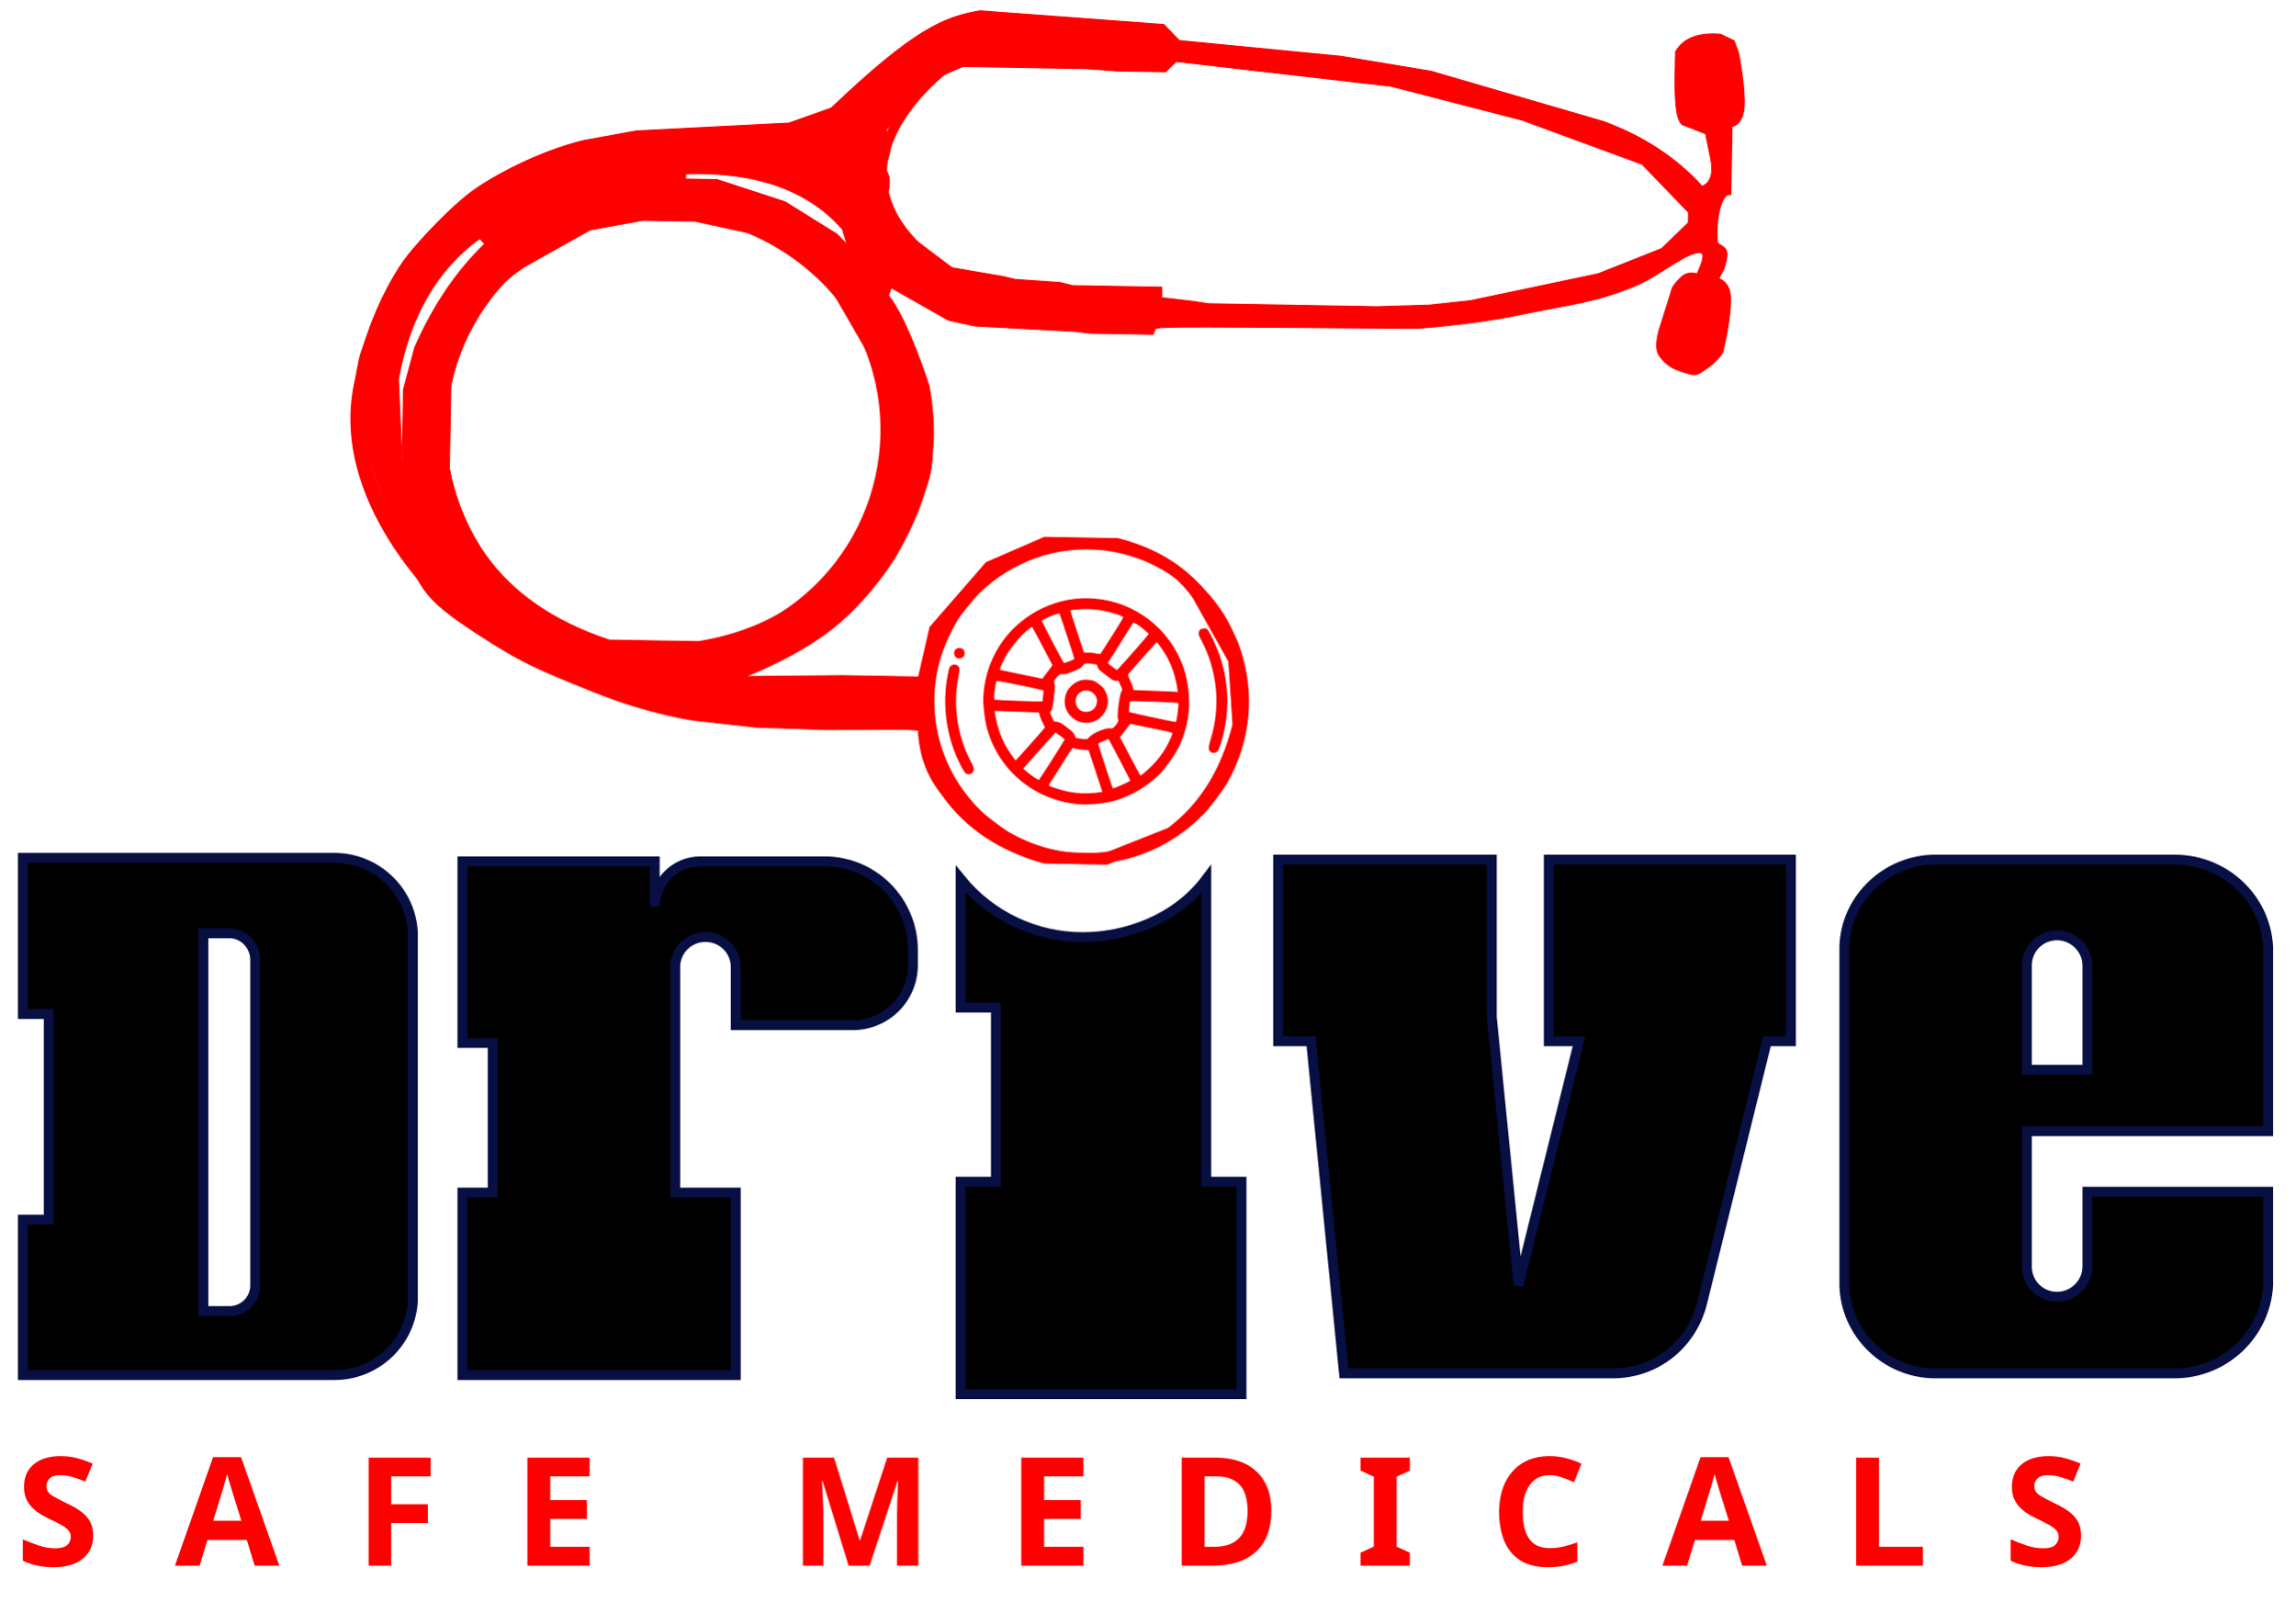
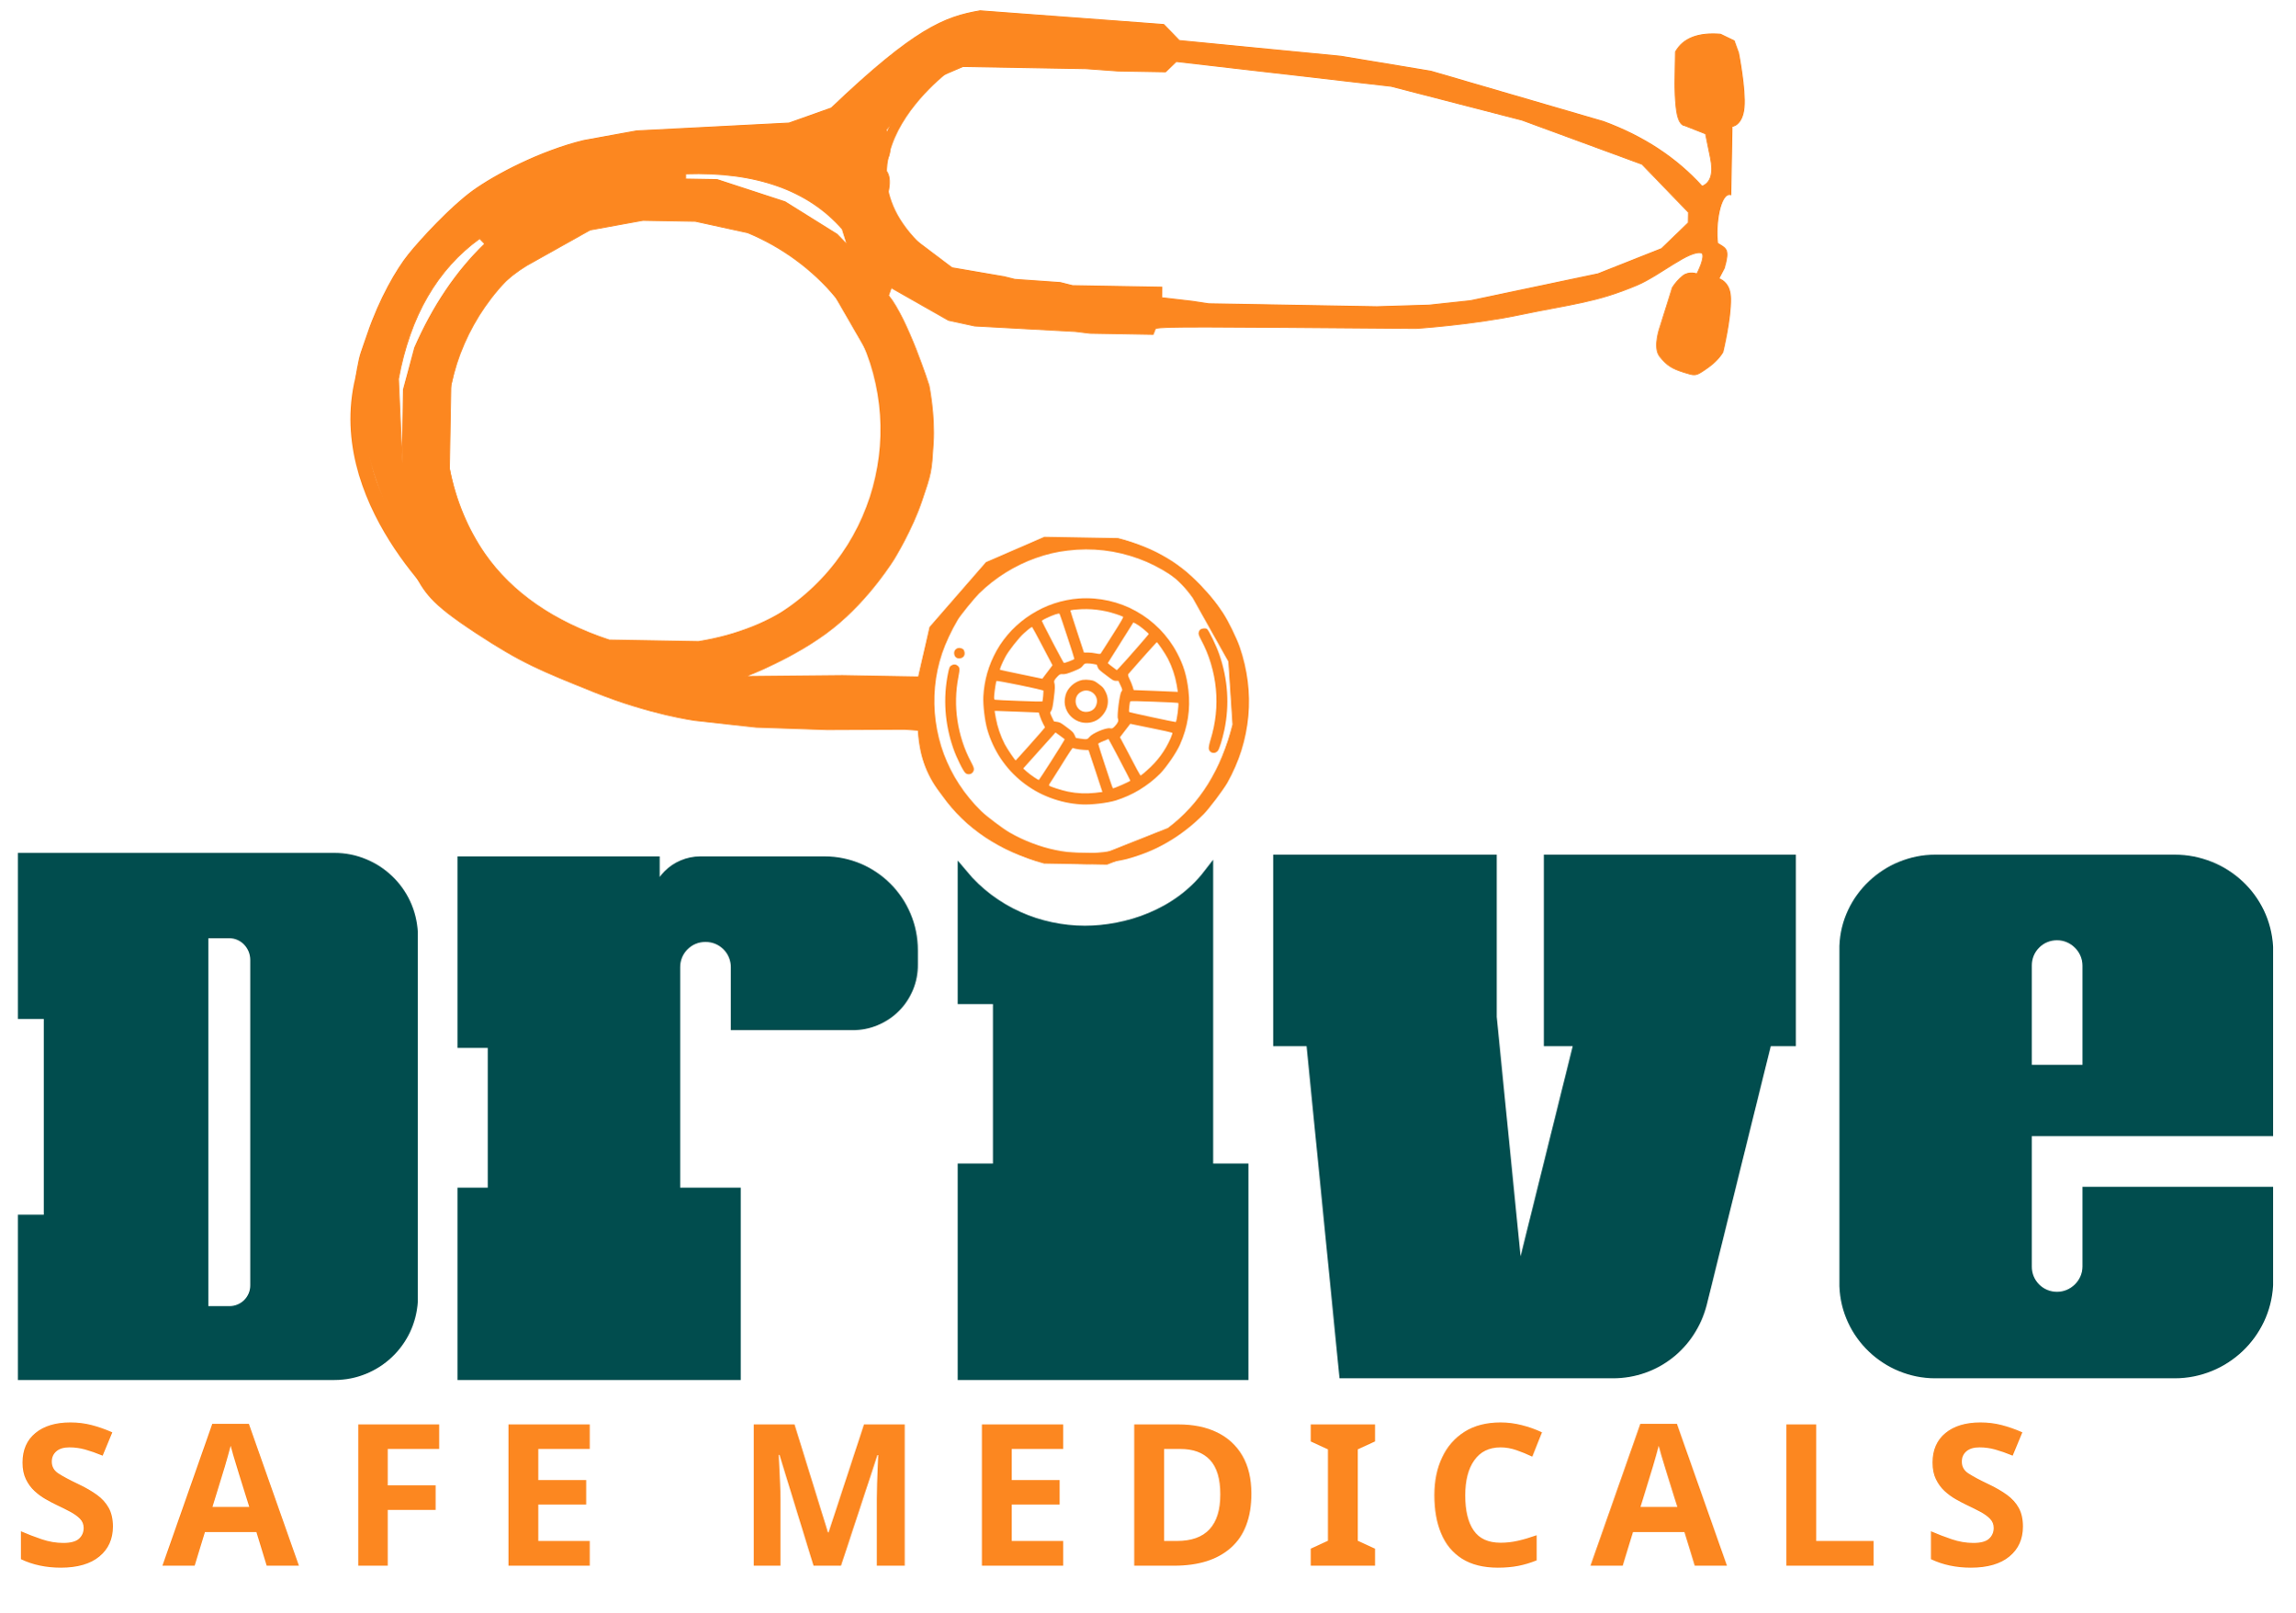
<svg xmlns="http://www.w3.org/2000/svg" width="2320" height="1630" viewBox="0 0 2320 1630">
  <defs>
    <clipPath id="b">
      <rect width="2320" height="1630" />
    </clipPath>
  </defs>
  <g id="a" clip-path="url(#b)">
    <g transform="translate(-413 -754.735)">
-       <path d="M338.03,0a79.362,79.362,0,0,0,79.31-74.69V-447.37a79.471,79.471,0,0,0-79.31-75.46H23.1v157.85H49.28v207.9H23.1V0ZM231.77-64.68H205.59V-446.6h26.18c14.63,0,26.18,12.32,26.18,26.95V-90.86A25.964,25.964,0,0,1,231.77-64.68ZM743.74,0H467.44V-184.5h30.6V-335.7h-30.6V-519.3h194.4v45.9a46.093,46.093,0,0,1,45.9-45.9h126c48.6,0,89.1,39.6,89.1,90v14.4a60.7,60.7,0,0,1-61.2,61.2H743.74v-58.5a30.347,30.347,0,0,0-30.6-30.6,30.348,30.348,0,0,0-30.6,30.6v227.7h61.2Z" transform="translate(413 2144.737)" stroke="#080f43" stroke-width="10" />
-       <path d="M365.4,0c43.2,0,79.2-28.8,90-70.2l65.7-265.5h24.3V-519.3H300.6v183.6h30.6L270-89.1,243-360V-519.3H27v183.6H60.3L93.6,0ZM933.3,0c50.4,0,91.8-39.6,94.5-89.1v-94.5H845.1V-108c0,17.1-14.4,30.6-30.6,30.6A30.347,30.347,0,0,1,783.9-108V-244.8h243.9V-431.1c-2.7-49.5-44.1-88.2-94.5-88.2H691.2c-48.6,0-90,38.7-91.8,87.3V-88.2C601.2-38.7,642.6,0,691.2,0ZM845.1-306.9H783.9V-412.2a30.347,30.347,0,0,1,30.6-30.6c16.2,0,30.6,13.5,30.6,30.6Z" transform="translate(1678 2143)" stroke="#080f43" stroke-width="10" />
-       <path d="M306.971,137.916V-76.821H271.357V-382.69c-31.425,41.9-82.752,58.66-124.652,58.66A158.773,158.773,0,0,1,23.1-382.69V-252.8H58.715V-76.821H23.1V137.916Z" transform="translate(1361 2026.084)" stroke="#080f43" stroke-width="10" />
+       <path d="M338.03,0a79.362,79.362,0,0,0,79.31-74.69V-447.37a79.471,79.471,0,0,0-79.31-75.46H23.1v157.85H49.28v207.9H23.1V0ZM231.77-64.68H205.59V-446.6h26.18c14.63,0,26.18,12.32,26.18,26.95V-90.86A25.964,25.964,0,0,1,231.77-64.68ZM743.74,0H467.44V-184.5h30.6V-335.7h-30.6V-519.3h194.4v45.9a46.093,46.093,0,0,1,45.9-45.9h126c48.6,0,89.1,39.6,89.1,90v14.4a60.7,60.7,0,0,1-61.2,61.2H743.74v-58.5a30.347,30.347,0,0,0-30.6-30.6,30.348,30.348,0,0,0-30.6,30.6v227.7h61.2Z" transform="translate(413 2144.737)" fill="#014d4e" stroke="#014d4e" stroke-width="10" />
+       <path d="M365.4,0c43.2,0,79.2-28.8,90-70.2l65.7-265.5h24.3V-519.3H300.6v183.6h30.6L270-89.1,243-360V-519.3H27v183.6H60.3L93.6,0ZM933.3,0c50.4,0,91.8-39.6,94.5-89.1v-94.5H845.1V-108c0,17.1-14.4,30.6-30.6,30.6A30.347,30.347,0,0,1,783.9-108V-244.8h243.9V-431.1c-2.7-49.5-44.1-88.2-94.5-88.2H691.2c-48.6,0-90,38.7-91.8,87.3V-88.2C601.2-38.7,642.6,0,691.2,0ZM845.1-306.9H783.9V-412.2a30.347,30.347,0,0,1,30.6-30.6c16.2,0,30.6,13.5,30.6,30.6Z" transform="translate(1678 2143)" fill="#014d4e" stroke="#014d4e" stroke-width="10" />
+       <path d="M306.971,123.62V-85.22H271.357V-382.69C239.932-341.941,188.6-325.641,146.7-325.641c-46.09,0-92.18-19.356-123.6-57.049v126.323H58.715V-85.22H23.1V123.62Z" transform="translate(1363 2021.117)" fill="#014d4e" stroke="#014d4e" stroke-width="10" />
      <g transform="translate(77.13 50)">
        <g transform="translate(1203.525 1445.93) rotate(-53)">
          <g transform="translate(0)">
-             <path d="M149.961-511.257c-32.414,2.958-65.471,16.593-90.038,37.109A164.912,164.912,0,0,0,33.554-247.959c5.917,7.846,19.487,21.931,27.333,28.3,23.667,19.23,52.094,31.385,83.929,35.758,7.782,1.093,31.771,1.093,39.874.064,48.556-6.431,90.3-32.349,117.371-72.8,5.531-8.232,13.827-24.632,17.365-34.343a199.408,199.408,0,0,0,8.489-34.15c1.608-11.448,1.608-32.735-.064-44.376a193.532,193.532,0,0,0-8.425-34.15c-1.286-3.473-4.566-11-7.4-16.657-14.856-30.292-37.559-54.216-67.336-71C216.976-506.884,182.182-514.216,149.961-511.257Zm36.658,11.834a157.544,157.544,0,0,1,63.22,24.31,139.329,139.329,0,0,1,25.275,21.095,153.108,153.108,0,0,1,40.775,133.836,152.4,152.4,0,0,1-40.839,79.555c-24.568,25.339-55.7,40.9-91.646,45.791-7.846,1.093-29.455,1.093-37.3,0-36.08-4.888-67.979-20.966-92.418-46.627C30.725-265.517,16.64-295.358,12.2-329.316c-.965-7.846-.965-28.169,0-36.015,6.174-47.463,32.157-88.045,72.159-112.87,19.873-12.284,41.032-19.23,68.172-22.445C157.422-501.225,180.188-500.389,186.62-499.424Z" transform="translate(-0.313 511.902)" fill="#ff0000" />
-             <path d="M189.577-467.44c-2.38,2.315-2.187,5.531.45,7.718,2.444,2.058,5.209,1.865,7.46-.707,1.672-1.865,1.8-3.473.45-5.981A5.133,5.133,0,0,0,189.577-467.44Z" transform="translate(-67.261 496.639)" fill="#ff0000" />
-             <path d="M121.508-457.37a143.237,143.237,0,0,0-57.174,49.65C58.353-398.845,51.6-385.339,51.6-382.381a5.192,5.192,0,0,0,7.46,4.695c1.544-.643,2.508-2.058,4.952-7.267a131.11,131.11,0,0,1,60.969-61.869c7.46-3.666,8.554-4.631,8.554-7.782a4.9,4.9,0,0,0-3.023-4.566C128.39-460.329,127.232-460.136,121.508-457.37Z" transform="translate(-18.615 493.322)" fill="#ff0000" />
-             <path d="M184.618-417a105.928,105.928,0,0,0-45.148,17.236c-7.4,5.081-18.458,15.692-24.117,23.153-27.012,35.758-28.3,84.186-3.151,121.809,5.209,7.782,16.528,19.68,23.924,25.146a109.822,109.822,0,0,0,48.364,19.487c9.132,1.222,27.269.386,35.63-1.543,19.423-4.566,35.372-13.12,49.2-26.3,10.612-10.1,17.493-19.551,23.153-31.706a104.069,104.069,0,0,0-15.628-112.484C254.269-408.19,218.64-421.631,184.618-417Zm30.742,11.512c6.753,1.351,9.9,2.315,9.9,2.894,0,.322-4.116,9.325-9.2,20.066l-9.261,19.551H189.763L180.5-382.529c-5.081-10.8-9.261-19.809-9.261-20.066,0-.643,6.817-2.444,13.313-3.473C191.435-407.225,208.543-406.9,215.36-405.488Zm-44.569,28.169c5.6,11.769,10.1,21.738,10.1,22.188,0,.643-8.554,5.981-9.518,5.981-.515-.064-26.947-38.009-27.526-39.488-.193-.579.9-1.672,3.087-3.023,4.695-2.958,12.284-6.946,13.12-7.01C160.436-398.671,165.26-389.024,170.791-377.319Zm70.1-19.358c6.882,3.537,12.155,7.074,11.769,8.1-.579,1.351-27.012,39.424-27.462,39.424-.965,0-9.583-5.4-9.583-6.045,0-1.158,20.13-43.476,20.709-43.476A29.049,29.049,0,0,1,240.892-396.677ZM148.6-362.206l11.705,16.85-2.444,3.473a58.372,58.372,0,0,0-3.987,6.946c-.836,1.929-1.608,3.6-1.736,3.73-.129.257-44.119-3.28-44.5-3.6-.515-.322,3.987-13.441,6.431-18.779a98.97,98.97,0,0,1,15.757-23.153l4.888-5.209,1.093,1.415C136.448-379.7,142.171-371.467,148.6-362.206Zm117.95-15.114a97.2,97.2,0,0,1,20.13,34.15,67.492,67.492,0,0,1,2.251,7.653c0,.707-4.052,1.222-21.352,2.637-11.769.965-21.8,1.736-22.188,1.736-.45,0-1.672-1.8-2.637-4.052a45.884,45.884,0,0,0-4.18-7.01l-2.38-3.087,12.734-18.265c6.946-10.1,12.863-18.329,13.055-18.394A35.78,35.78,0,0,1,266.553-377.319ZM201.532-351.98c2.38.322,3.087.772,4.373,2.83,1.158,1.8,3.473,3.6,8.682,6.689,6.045,3.6,7.589,4.245,10.162,4.245,2.7,0,3.216.257,4.759,2.315a34.828,34.828,0,0,1,3.216,5.274l1.479,3.023-1.415,2.251c-1.286,2.058-1.415,3.087-1.415,11.7,0,8.811.064,9.518,1.479,11.383l1.479,1.994-2.38,4.5c-2.251,4.245-2.444,4.5-4.631,4.5-2.958,0-22.381,11.062-23.86,13.634-1.158,1.994-3.409,2.573-8.1,2.058-3.023-.386-3.473-.643-4.438-2.573-1.736-3.666-14.728-11.255-19.358-11.319-3.344-.064-3.987-.643-7.01-6.3l-2.187-4.052,1.544-2.894c1.415-2.637,1.544-3.666,1.544-11.062s-.129-8.425-1.544-11l-1.544-2.83,2.251-4.373c2.187-4.116,2.38-4.309,4.566-4.309,1.672,0,4.759-1.415,11.962-5.6,8.875-5.145,10.676-6.431,13.12-9.454C195.165-352.43,197.031-352.623,201.532-351.98ZM154.391-319.63c.064.064.129,2.637.129,5.788v5.724l-2.058.322c-3.987.643-46.177,3.923-46.5,3.6-.643-.707-1.093-10.162-.707-14.792l.45-4.823,24.246,2.058C143.265-320.6,154.262-319.63,154.391-319.63Zm136.987,7.589c-.193,3.987-.45,7.46-.707,7.718-.45.386-40.324-2.573-46.241-3.409l-2.444-.386v-5.724a40.675,40.675,0,0,1,.193-5.788c.064,0,11-.965,24.246-2.058l24.117-2.058.514,2.251A52.67,52.67,0,0,1,291.378-312.041ZM153.49-293.39a56.343,56.343,0,0,0,3.987,7.074l2.765,4.116-12.67,18.329L134.9-245.606l-5.145-5.338a88.475,88.475,0,0,1-15.5-22.574c-2.7-5.66-6.689-16.914-6.689-18.779,0-.579.772-.9,2.444-.965,1.286,0,9.776-.707,18.779-1.479,9-.836,18.008-1.544,19.937-1.608l3.537-.064Zm114.22-1.351c11.512.965,21.03,1.8,21.159,1.929.515.45-3.987,13.634-6.431,18.844a96.316,96.316,0,0,1-16.014,23.346l-4.823,5.016L248.931-264,236.2-282.329l2.187-3.023a55.541,55.541,0,0,0,4.18-7.074c1.286-2.573,2.38-3.987,3.151-3.987C246.294-296.413,256.2-295.642,267.711-294.741ZM176.579-275.7c2.573,1.479,4.695,2.7,4.759,2.765.257.129-19.744,42.382-20.323,42.961-.514.514-16.786-8.554-16.786-9.39s26.626-39.038,27.2-39.038A34.049,34.049,0,0,1,176.579-275.7Zm62.77,17.107c7.46,10.676,13.57,19.68,13.57,20,0,1.222-16.207,10.419-16.979,9.647s-20.387-43.218-20.194-43.733c.322-.9,8.361-5.66,9.325-5.531C225.521-278.148,231.953-269.337,239.349-258.6ZM216-245.284c5.081,10.612,9.2,19.615,9.2,20.066.064.386-2.38,1.286-5.531,2.058a90.7,90.7,0,0,1-40.324.386,65.7,65.7,0,0,1-7.911-1.865c-.386-.322,2.187-5.981,14.535-31.964l3.794-8.1,8.554.064,8.554.064Z" transform="translate(-33.812 478.356)" fill="#ff0000" />
-             <path d="M236.141-288.487c-4.759,1.994-7.846,4.438-10.226,8.039a21.978,21.978,0,0,0,8.94,32.221c4.888,2.315,12.927,2.38,17.686.193a20.867,20.867,0,0,0,10.8-10.29c1.929-3.859,2.122-4.823,2.122-10.1,0-5.338-.129-6.11-2.187-9.84a26.824,26.824,0,0,0-4.5-6.045C252.734-289.645,243.151-291.445,236.141-288.487Zm13.249,10.933c7.4,4.18,7.139,15.371-.514,19.037-4.952,2.38-9.454,1.479-13.12-2.7C227.844-270.222,238.906-283.471,249.389-277.554Z" transform="translate(-79.482 432.678)" fill="#ff0000" />
-             <path d="M398.915-180.129c-1.029.45-2.444,2.573-4.052,6.11A131.406,131.406,0,0,1,319.681-105.4c-3.923,1.415-7.332,3.087-8.168,3.987-3.151,3.344-.707,8.554,3.987,8.554,2.637,0,11.962-3.344,20.709-7.4a142.512,142.512,0,0,0,57.818-49.971c5.4-8.039,13.12-23.024,13.12-25.468,0-1.994-3.344-5.274-5.274-5.209A6.98,6.98,0,0,0,398.915-180.129Z" transform="translate(-110.865 393.778)" fill="#ff0000" />
+             <path d="M149.961-511.257c-32.414,2.958-65.471,16.593-90.038,37.109A164.912,164.912,0,0,0,33.554-247.959c5.917,7.846,19.487,21.931,27.333,28.3,23.667,19.23,52.094,31.385,83.929,35.758,7.782,1.093,31.771,1.093,39.874.064,48.556-6.431,90.3-32.349,117.371-72.8,5.531-8.232,13.827-24.632,17.365-34.343a199.408,199.408,0,0,0,8.489-34.15c1.608-11.448,1.608-32.735-.064-44.376a193.532,193.532,0,0,0-8.425-34.15c-1.286-3.473-4.566-11-7.4-16.657-14.856-30.292-37.559-54.216-67.336-71C216.976-506.884,182.182-514.216,149.961-511.257Zm36.658,11.834a157.544,157.544,0,0,1,63.22,24.31,139.329,139.329,0,0,1,25.275,21.095,153.108,153.108,0,0,1,40.775,133.836,152.4,152.4,0,0,1-40.839,79.555c-24.568,25.339-55.7,40.9-91.646,45.791-7.846,1.093-29.455,1.093-37.3,0-36.08-4.888-67.979-20.966-92.418-46.627C30.725-265.517,16.64-295.358,12.2-329.316c-.965-7.846-.965-28.169,0-36.015,6.174-47.463,32.157-88.045,72.159-112.87,19.873-12.284,41.032-19.23,68.172-22.445C157.422-501.225,180.188-500.389,186.62-499.424Z" transform="translate(-0.313 511.902)" fill="#fc8720" />
+             <path d="M189.577-467.44c-2.38,2.315-2.187,5.531.45,7.718,2.444,2.058,5.209,1.865,7.46-.707,1.672-1.865,1.8-3.473.45-5.981A5.133,5.133,0,0,0,189.577-467.44Z" transform="translate(-67.261 496.639)" fill="#fc8720" />
+             <path d="M121.508-457.37a143.237,143.237,0,0,0-57.174,49.65C58.353-398.845,51.6-385.339,51.6-382.381a5.192,5.192,0,0,0,7.46,4.695c1.544-.643,2.508-2.058,4.952-7.267a131.11,131.11,0,0,1,60.969-61.869c7.46-3.666,8.554-4.631,8.554-7.782a4.9,4.9,0,0,0-3.023-4.566C128.39-460.329,127.232-460.136,121.508-457.37Z" transform="translate(-18.615 493.322)" fill="#fc8720" />
+             <path d="M184.618-417a105.928,105.928,0,0,0-45.148,17.236c-7.4,5.081-18.458,15.692-24.117,23.153-27.012,35.758-28.3,84.186-3.151,121.809,5.209,7.782,16.528,19.68,23.924,25.146a109.822,109.822,0,0,0,48.364,19.487c9.132,1.222,27.269.386,35.63-1.543,19.423-4.566,35.372-13.12,49.2-26.3,10.612-10.1,17.493-19.551,23.153-31.706a104.069,104.069,0,0,0-15.628-112.484C254.269-408.19,218.64-421.631,184.618-417Zm30.742,11.512c6.753,1.351,9.9,2.315,9.9,2.894,0,.322-4.116,9.325-9.2,20.066l-9.261,19.551H189.763L180.5-382.529c-5.081-10.8-9.261-19.809-9.261-20.066,0-.643,6.817-2.444,13.313-3.473C191.435-407.225,208.543-406.9,215.36-405.488Zm-44.569,28.169c5.6,11.769,10.1,21.738,10.1,22.188,0,.643-8.554,5.981-9.518,5.981-.515-.064-26.947-38.009-27.526-39.488-.193-.579.9-1.672,3.087-3.023,4.695-2.958,12.284-6.946,13.12-7.01C160.436-398.671,165.26-389.024,170.791-377.319Zm70.1-19.358c6.882,3.537,12.155,7.074,11.769,8.1-.579,1.351-27.012,39.424-27.462,39.424-.965,0-9.583-5.4-9.583-6.045,0-1.158,20.13-43.476,20.709-43.476A29.049,29.049,0,0,1,240.892-396.677ZM148.6-362.206l11.705,16.85-2.444,3.473a58.372,58.372,0,0,0-3.987,6.946c-.836,1.929-1.608,3.6-1.736,3.73-.129.257-44.119-3.28-44.5-3.6-.515-.322,3.987-13.441,6.431-18.779a98.97,98.97,0,0,1,15.757-23.153l4.888-5.209,1.093,1.415C136.448-379.7,142.171-371.467,148.6-362.206Zm117.95-15.114a97.2,97.2,0,0,1,20.13,34.15,67.492,67.492,0,0,1,2.251,7.653c0,.707-4.052,1.222-21.352,2.637-11.769.965-21.8,1.736-22.188,1.736-.45,0-1.672-1.8-2.637-4.052a45.884,45.884,0,0,0-4.18-7.01l-2.38-3.087,12.734-18.265c6.946-10.1,12.863-18.329,13.055-18.394A35.78,35.78,0,0,1,266.553-377.319ZM201.532-351.98c2.38.322,3.087.772,4.373,2.83,1.158,1.8,3.473,3.6,8.682,6.689,6.045,3.6,7.589,4.245,10.162,4.245,2.7,0,3.216.257,4.759,2.315a34.828,34.828,0,0,1,3.216,5.274l1.479,3.023-1.415,2.251c-1.286,2.058-1.415,3.087-1.415,11.7,0,8.811.064,9.518,1.479,11.383l1.479,1.994-2.38,4.5c-2.251,4.245-2.444,4.5-4.631,4.5-2.958,0-22.381,11.062-23.86,13.634-1.158,1.994-3.409,2.573-8.1,2.058-3.023-.386-3.473-.643-4.438-2.573-1.736-3.666-14.728-11.255-19.358-11.319-3.344-.064-3.987-.643-7.01-6.3l-2.187-4.052,1.544-2.894c1.415-2.637,1.544-3.666,1.544-11.062s-.129-8.425-1.544-11l-1.544-2.83,2.251-4.373c2.187-4.116,2.38-4.309,4.566-4.309,1.672,0,4.759-1.415,11.962-5.6,8.875-5.145,10.676-6.431,13.12-9.454C195.165-352.43,197.031-352.623,201.532-351.98ZM154.391-319.63c.064.064.129,2.637.129,5.788v5.724l-2.058.322c-3.987.643-46.177,3.923-46.5,3.6-.643-.707-1.093-10.162-.707-14.792l.45-4.823,24.246,2.058C143.265-320.6,154.262-319.63,154.391-319.63Zm136.987,7.589c-.193,3.987-.45,7.46-.707,7.718-.45.386-40.324-2.573-46.241-3.409l-2.444-.386v-5.724a40.675,40.675,0,0,1,.193-5.788c.064,0,11-.965,24.246-2.058l24.117-2.058.514,2.251A52.67,52.67,0,0,1,291.378-312.041ZM153.49-293.39a56.343,56.343,0,0,0,3.987,7.074l2.765,4.116-12.67,18.329L134.9-245.606l-5.145-5.338a88.475,88.475,0,0,1-15.5-22.574c-2.7-5.66-6.689-16.914-6.689-18.779,0-.579.772-.9,2.444-.965,1.286,0,9.776-.707,18.779-1.479,9-.836,18.008-1.544,19.937-1.608l3.537-.064Zm114.22-1.351c11.512.965,21.03,1.8,21.159,1.929.515.45-3.987,13.634-6.431,18.844a96.316,96.316,0,0,1-16.014,23.346l-4.823,5.016L248.931-264,236.2-282.329l2.187-3.023a55.541,55.541,0,0,0,4.18-7.074c1.286-2.573,2.38-3.987,3.151-3.987C246.294-296.413,256.2-295.642,267.711-294.741ZM176.579-275.7c2.573,1.479,4.695,2.7,4.759,2.765.257.129-19.744,42.382-20.323,42.961-.514.514-16.786-8.554-16.786-9.39s26.626-39.038,27.2-39.038A34.049,34.049,0,0,1,176.579-275.7Zm62.77,17.107c7.46,10.676,13.57,19.68,13.57,20,0,1.222-16.207,10.419-16.979,9.647s-20.387-43.218-20.194-43.733c.322-.9,8.361-5.66,9.325-5.531C225.521-278.148,231.953-269.337,239.349-258.6ZM216-245.284c5.081,10.612,9.2,19.615,9.2,20.066.064.386-2.38,1.286-5.531,2.058a90.7,90.7,0,0,1-40.324.386,65.7,65.7,0,0,1-7.911-1.865c-.386-.322,2.187-5.981,14.535-31.964l3.794-8.1,8.554.064,8.554.064Z" transform="translate(-33.812 478.356)" fill="#fc8720" />
+             <path d="M236.141-288.487c-4.759,1.994-7.846,4.438-10.226,8.039a21.978,21.978,0,0,0,8.94,32.221c4.888,2.315,12.927,2.38,17.686.193a20.867,20.867,0,0,0,10.8-10.29c1.929-3.859,2.122-4.823,2.122-10.1,0-5.338-.129-6.11-2.187-9.84a26.824,26.824,0,0,0-4.5-6.045C252.734-289.645,243.151-291.445,236.141-288.487Zm13.249,10.933c7.4,4.18,7.139,15.371-.514,19.037-4.952,2.38-9.454,1.479-13.12-2.7C227.844-270.222,238.906-283.471,249.389-277.554Z" transform="translate(-79.482 432.678)" fill="#fc8720" />
+             <path d="M398.915-180.129c-1.029.45-2.444,2.573-4.052,6.11A131.406,131.406,0,0,1,319.681-105.4c-3.923,1.415-7.332,3.087-8.168,3.987-3.151,3.344-.707,8.554,3.987,8.554,2.637,0,11.962-3.344,20.709-7.4a142.512,142.512,0,0,0,57.818-49.971c5.4-8.039,13.12-23.024,13.12-25.468,0-1.994-3.344-5.274-5.274-5.209A6.98,6.98,0,0,0,398.915-180.129Z" transform="translate(-110.865 393.778)" fill="#fc8720" />
          </g>
        </g>
-         <path d="M624.484,0,810.342,10.62l15.931,15.931,163.7,13.035L1081.163,53.1,1256.4,100.894q61.067,21.241,100.894,63.723,13.275-5.31,7.965-29.206l-5.31-23.9-21.241-7.965s-4.9.365-7.554-10.255-3.066-32.226-3.066-32.226V29.206q11.152-20.71,45.137-18.586l13.922,6.428,4.664,12.158s7.852,36.4,6.525,54.982-11.835,19.361-11.835,19.361v69.033c-10.727-2.813-15.3,30.638-12.473,49.4,8.85,5.31,12.473,5.471,7.162,24.942l-5.31,10.62c4.783,2.05,11.675,6.178,12.2,19.949.794,20.954-6.886,54.395-6.886,54.395h0c-4,6.916-9.957,12.612-18.586,18.586s-9.274,5.713-20.558,2.394-17.107-6.442-24.579-15.67.183-30.616.183-30.616l11.47-38.994a48.535,48.535,0,0,1,10.33-12.1c6.38-5.166,14.21-2.194,14.21-2.194s8.977-18.147,4.453-21.322c-12.43-3.286-41.649,23.345-64.542,33.54-41.55,18.5-66.357,20.357-116.825,31.861s-106.2,15.931-106.2,15.931c-217,2.131-254.491,2.257-263.189,4.6l-2.321,6.016H741.309l-14.9-1.564-101.921-3.746-26.551-5.31-58.412-31.861-2.655,7.965c20.179,24.073,42.482,90.274,42.482,90.274s6.638,29.206,5.31,58.412-1.328,29.206-10.62,58.412-26.551,58.412-26.551,58.412-23.9,41.154-61.068,71.688S398.8,677.052,398.8,677.052l98.239-2.655h77l10.62-50.447,55.757-66.378,58.412-26.551H773.17q55.757,13.275,87.619,50.447,46.2,44.075,42.482,138.066-15.4,77.529-71.688,114.17L767.86,860.255H704.138q-67.44-17.523-103.549-66.378c-15.223-18.763-23.435-36.635-25.913-65.664l-13.914-.713-78.3,1.7-71.819-1.223-62.291-5.782s-45.137-5.31-100.894-26.551S172.452,667.1,125.324,637.226,74.1,598.313,60.246,574.365-.086,434.566.534,400.921c.259-14.064-1.825-11.966.83-27.9s3.146-15.195,9.79-35.826c11.416-35.449,28-65.332,39.889-80.685S92.523,207.9,114.7,191.168s67.971-41.774,111.515-53.1l53.1-10.62,154-10.62L475.8,100.894C558.638,19.117,588.729,6.726,624.484,0ZM823.617,47.792,813,58.412H765.205l-32.763-1.8-124.373,0L568.727,74.343l-37.171,47.792q10.62,26.551-5.31,37.172,15.931,5.31,5.31,37.171l10.62,21.241L600.588,260.2l52.891,8.122,10.832,2.5,45.972,2.406,12.44,2.9H813v10.62l31.06,3.074,16.732,2.236h169.926l52.982-2.518,41.552-5.232,128.5-29.422,63.723-26.551,26.551-26.551v-10.62l-47.792-47.792-122.135-42.482L1041.336,69.033Zm223.029,10.62Zm37.172,5.31v0Zm26.551,5.31v0Zm26.551,5.31v0Zm15.931,5.31v0Zm21.241,5.31v0Zm15.93,5.31v0Zm21.241,5.31v0Zm-881.5,74.343v5.31h31.861l69.033,21.241,53.1,31.861,10.621,10.62-5.31-15.931Q435.972,164.617,329.768,169.927Zm-42.482,47.792-53.1,10.621-63.723,37.171q-58.412,37.171-74.343,122.135v84.963q10.62,47.792,37.171,84.963,42.482,58.412,127.445,84.963h90.274q58.413-10.62,100.894-42.482,63.723-47.792,84.963-132.755,5.31-58.413-5.31-95.584l-47.792-79.653a233.34,233.34,0,0,0-90.274-63.723l-53.1-10.621ZM122.669,238.96Q58.947,286.751,43.016,382.335l5.31,84.964V392.956l10.62-42.482q26.551-63.723,69.033-106.2ZM1269.675,254.89v0Zm-37.172,10.62v0Zm-21.241,5.31v0Zm-21.241,5.31v0Zm-31.861,5.31v0Zm-42.482,10.62Zm-47.792,0v0Zm-217.719,5.31v0Zm154,0v0ZM706.793,541.642,648.38,568.193q-47.792,31.861-63.723,95.584V732.81l26.551,58.412Q648.38,833.7,712.1,849.634h53.1l63.723-26.551q47.792-37.171,63.722-106.2l-5.31-63.723-37.171-63.723Q807.686,531.021,706.793,541.642Z" transform="translate(702.236 704.735) rotate(1)" fill="#ff0000" stroke="#ff0000" stroke-width="1" />
-         <path d="M8.817,158.667C-42.023-10.155,143.583.121,143.583.121" transform="translate(1184.526 856.987) rotate(-38)" fill="none" stroke="#ff0000" stroke-width="10" />
-         <path d="M26.282,404.346c57.727-58.482,84.432-130.245,92.355-181.388C138.636,93.864,0,0,0,0" transform="matrix(-0.993, -0.122, 0.122, -0.993, 794.483, 1318.225)" fill="none" stroke="#ff0000" stroke-linecap="round" stroke-linejoin="round" stroke-width="15" />
-         <g transform="translate(684.638 1100.588) rotate(-38)" fill="none" stroke="#ff0000" stroke-width="10">
+         <path d="M624.484,0,810.342,10.62l15.931,15.931,163.7,13.035L1081.163,53.1,1256.4,100.894q61.067,21.241,100.894,63.723,13.275-5.31,7.965-29.206l-5.31-23.9-21.241-7.965s-4.9.365-7.554-10.255-3.066-32.226-3.066-32.226V29.206q11.152-20.71,45.137-18.586l13.922,6.428,4.664,12.158s7.852,36.4,6.525,54.982-11.835,19.361-11.835,19.361v69.033c-10.727-2.813-15.3,30.638-12.473,49.4,8.85,5.31,12.473,5.471,7.162,24.942l-5.31,10.62c4.783,2.05,11.675,6.178,12.2,19.949.794,20.954-6.886,54.395-6.886,54.395h0c-4,6.916-9.957,12.612-18.586,18.586s-9.274,5.713-20.558,2.394-17.107-6.442-24.579-15.67.183-30.616.183-30.616l11.47-38.994a48.535,48.535,0,0,1,10.33-12.1c6.38-5.166,14.21-2.194,14.21-2.194s8.977-18.147,4.453-21.322c-12.43-3.286-41.649,23.345-64.542,33.54-41.55,18.5-66.357,20.357-116.825,31.861s-106.2,15.931-106.2,15.931c-217,2.131-254.491,2.257-263.189,4.6l-2.321,6.016H741.309l-14.9-1.564-101.921-3.746-26.551-5.31-58.412-31.861-2.655,7.965c20.179,24.073,42.482,90.274,42.482,90.274s6.638,29.206,5.31,58.412-1.328,29.206-10.62,58.412-26.551,58.412-26.551,58.412-23.9,41.154-61.068,71.688S398.8,677.052,398.8,677.052l98.239-2.655h77l10.62-50.447,55.757-66.378,58.412-26.551H773.17q55.757,13.275,87.619,50.447,46.2,44.075,42.482,138.066-15.4,77.529-71.688,114.17L767.86,860.255H704.138q-67.44-17.523-103.549-66.378c-15.223-18.763-23.435-36.635-25.913-65.664l-13.914-.713-78.3,1.7-71.819-1.223-62.291-5.782s-45.137-5.31-100.894-26.551S172.452,667.1,125.324,637.226,74.1,598.313,60.246,574.365-.086,434.566.534,400.921c.259-14.064-1.825-11.966.83-27.9s3.146-15.195,9.79-35.826c11.416-35.449,28-65.332,39.889-80.685S92.523,207.9,114.7,191.168s67.971-41.774,111.515-53.1l53.1-10.62,154-10.62L475.8,100.894C558.638,19.117,588.729,6.726,624.484,0ZM823.617,47.792,813,58.412H765.205l-32.763-1.8-124.373,0L568.727,74.343l-37.171,47.792q10.62,26.551-5.31,37.172,15.931,5.31,5.31,37.171l10.62,21.241L600.588,260.2l52.891,8.122,10.832,2.5,45.972,2.406,12.44,2.9H813v10.62l31.06,3.074,16.732,2.236h169.926l52.982-2.518,41.552-5.232,128.5-29.422,63.723-26.551,26.551-26.551v-10.62l-47.792-47.792-122.135-42.482L1041.336,69.033Zm223.029,10.62Zm37.172,5.31v0Zm26.551,5.31v0Zm26.551,5.31v0Zm15.931,5.31v0Zm21.241,5.31v0Zm15.93,5.31v0Zm21.241,5.31v0Zm-881.5,74.343v5.31h31.861l69.033,21.241,53.1,31.861,10.621,10.62-5.31-15.931Q435.972,164.617,329.768,169.927Zm-42.482,47.792-53.1,10.621-63.723,37.171q-58.412,37.171-74.343,122.135v84.963q10.62,47.792,37.171,84.963,42.482,58.412,127.445,84.963h90.274q58.413-10.62,100.894-42.482,63.723-47.792,84.963-132.755,5.31-58.413-5.31-95.584l-47.792-79.653a233.34,233.34,0,0,0-90.274-63.723l-53.1-10.621ZM122.669,238.96Q58.947,286.751,43.016,382.335l5.31,84.964V392.956l10.62-42.482q26.551-63.723,69.033-106.2ZM1269.675,254.89v0Zm-37.172,10.62v0Zm-21.241,5.31v0Zm-21.241,5.31v0Zm-31.861,5.31v0Zm-42.482,10.62Zm-47.792,0v0Zm-217.719,5.31v0Zm154,0v0ZM706.793,541.642,648.38,568.193q-47.792,31.861-63.723,95.584V732.81l26.551,58.412Q648.38,833.7,712.1,849.634h53.1l63.723-26.551q47.792-37.171,63.722-106.2l-5.31-63.723-37.171-63.723Q807.686,531.021,706.793,541.642Z" transform="translate(702.236 704.735) rotate(1)" fill="#fc8720" stroke="#fc8720" stroke-width="1" />
+         <path d="M8.817,158.667C-42.023-10.155,143.583.121,143.583.121" transform="translate(1184.526 856.987) rotate(-38)" fill="none" stroke="#fc8720" stroke-width="10" />
+         <path d="M26.282,404.346c57.727-58.482,84.432-130.245,92.355-181.388C138.636,93.864,0,0,0,0" transform="matrix(-0.993, -0.122, 0.122, -0.993, 794.483, 1318.225)" fill="none" stroke="#fc8720" stroke-linecap="round" stroke-linejoin="round" stroke-width="15" />
+         <g transform="translate(684.638 1100.588) rotate(-38)" fill="none" stroke="#fc8720" stroke-width="10">
          <ellipse cx="229.579" cy="228.993" rx="229.579" ry="228.993" stroke="none" />
          <ellipse cx="229.579" cy="228.993" rx="224.579" ry="223.993" fill="none" />
        </g>
      </g>
-       <text transform="translate(429 2337.425)" fill="#ff0000" font-size="153" font-family="Arial-Black, Arial Black" font-weight="800" letter-spacing="0.5em">
-         <tspan x="0" y="0">SAFE MEDICALS</tspan>
+       <text transform="translate(1577 2337.425)" fill="#fc8720" font-size="200" font-family="Arial-Black, Arial Black" font-weight="800" letter-spacing="0.21em">
+         <tspan x="-1152.049" y="0">SAFE MEDICALS</tspan>
      </text>
    </g>
  </g>
</svg>
